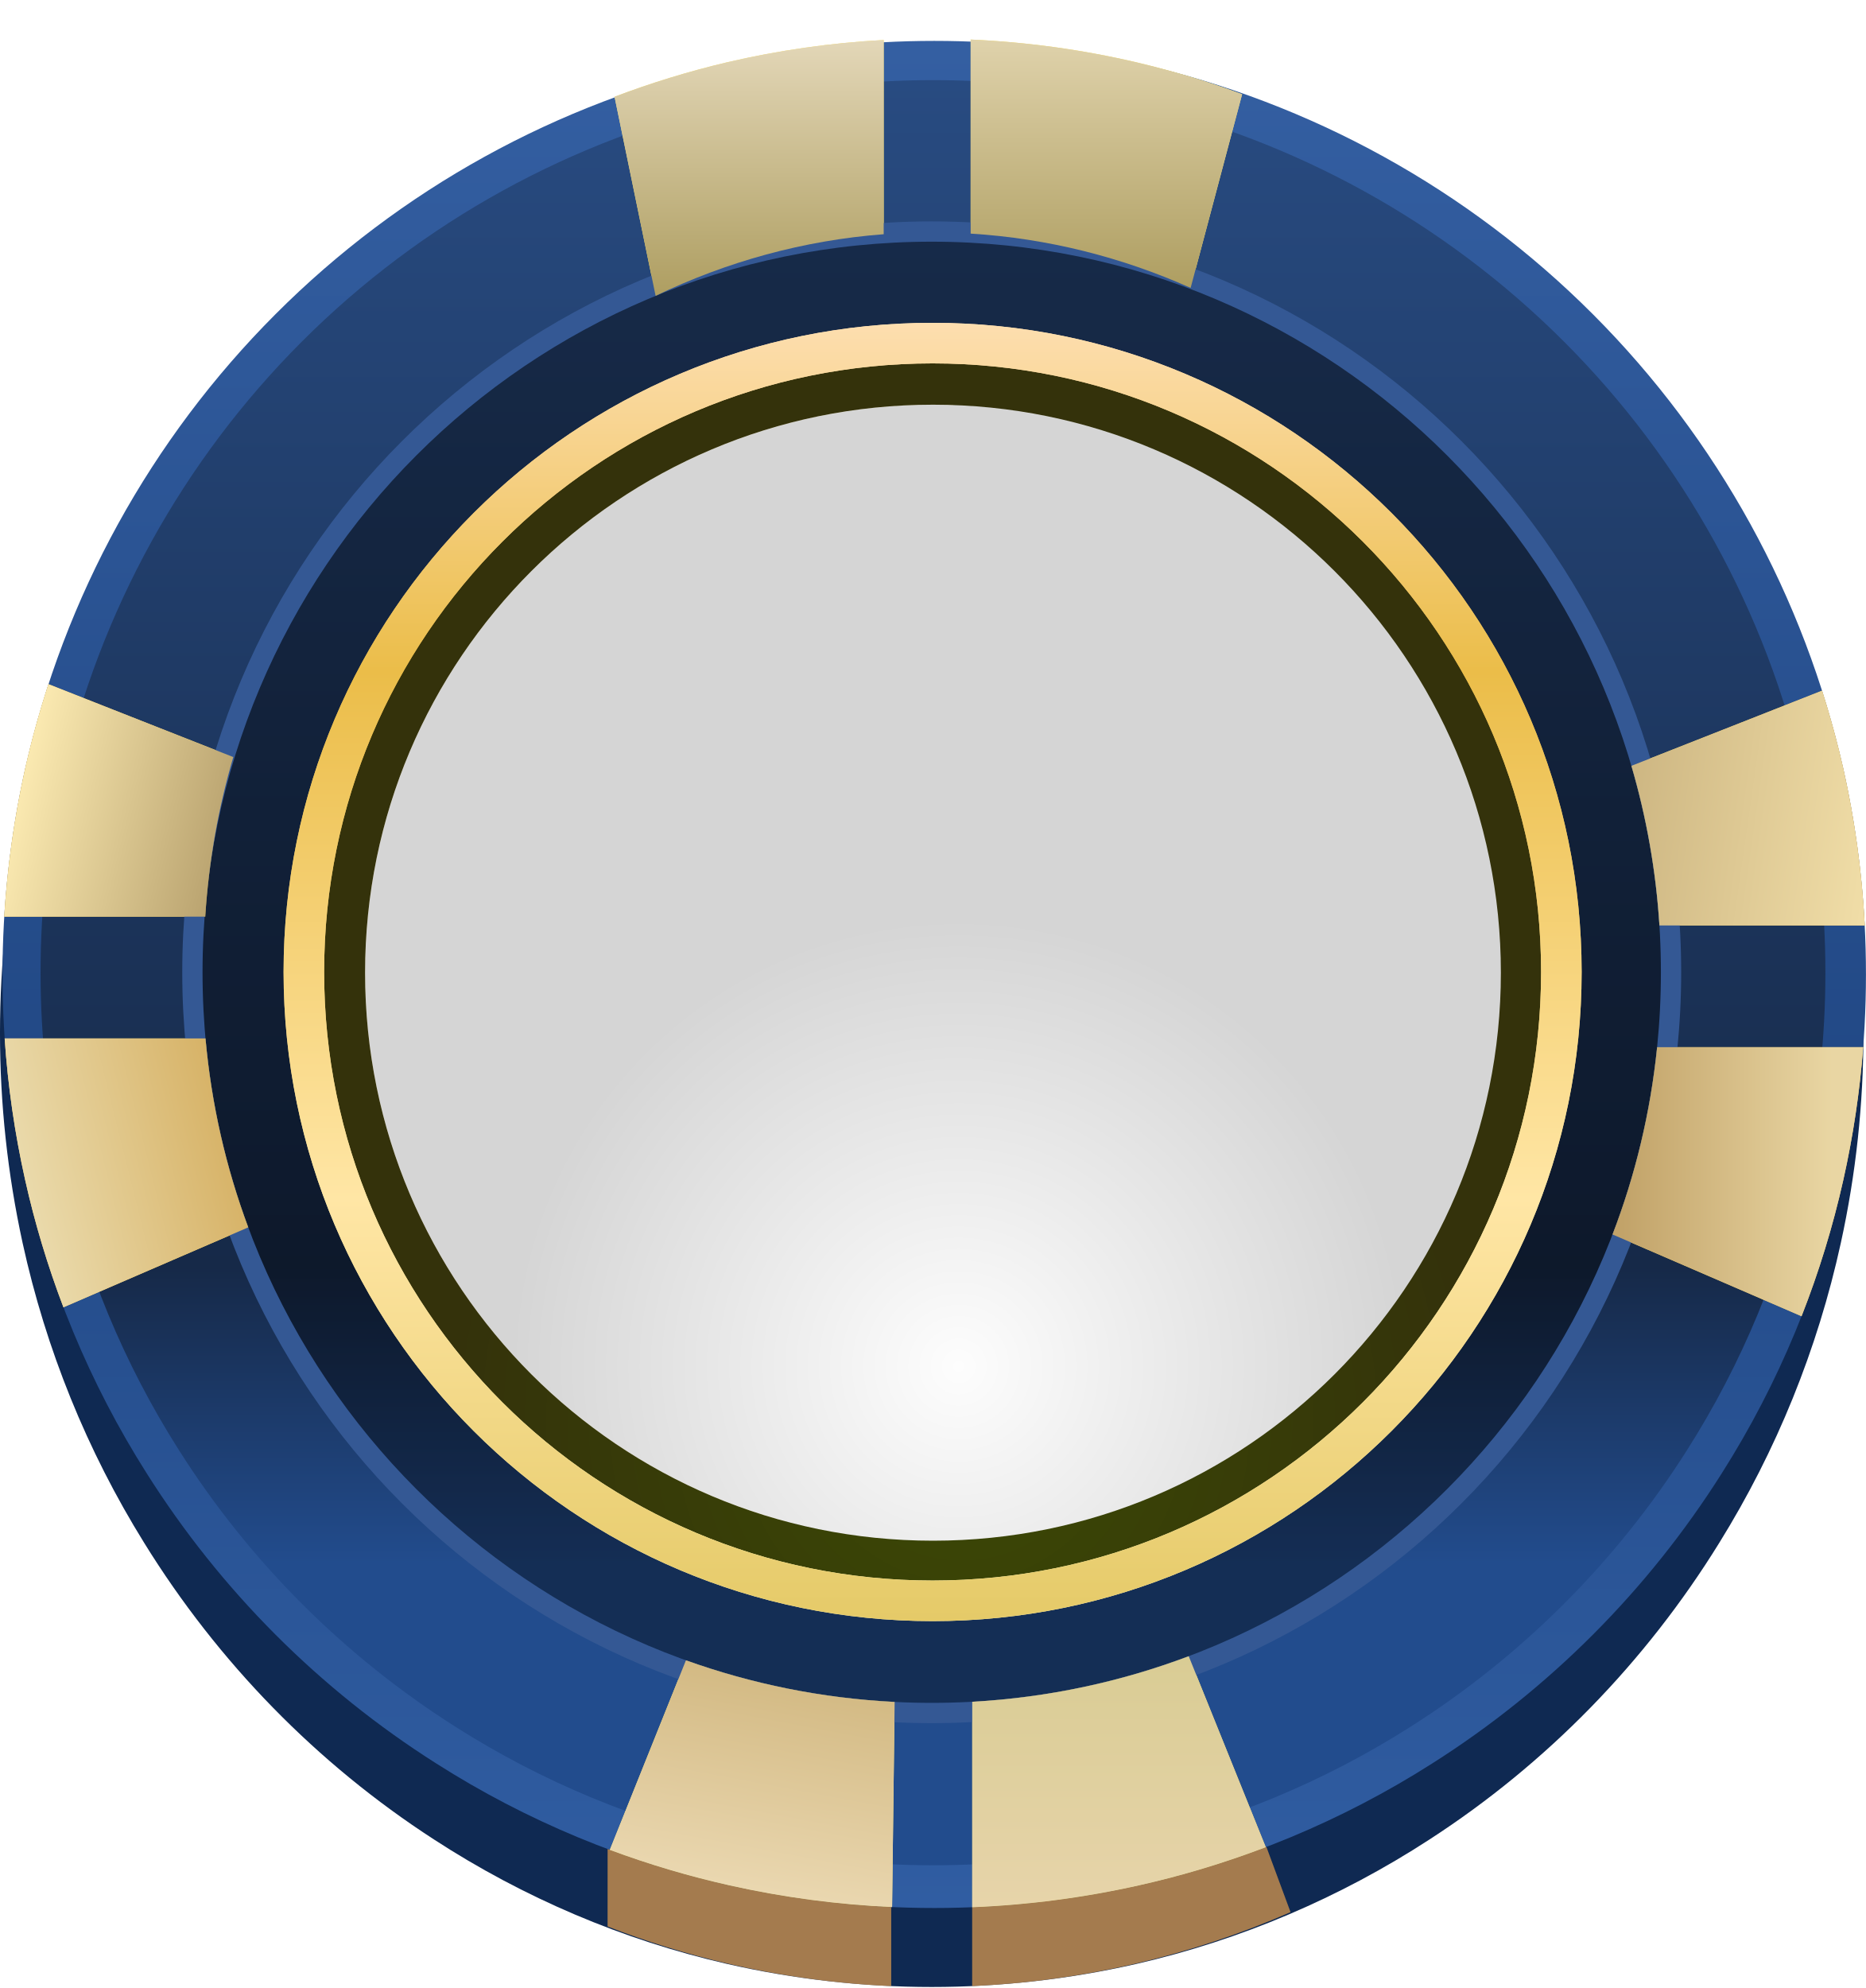
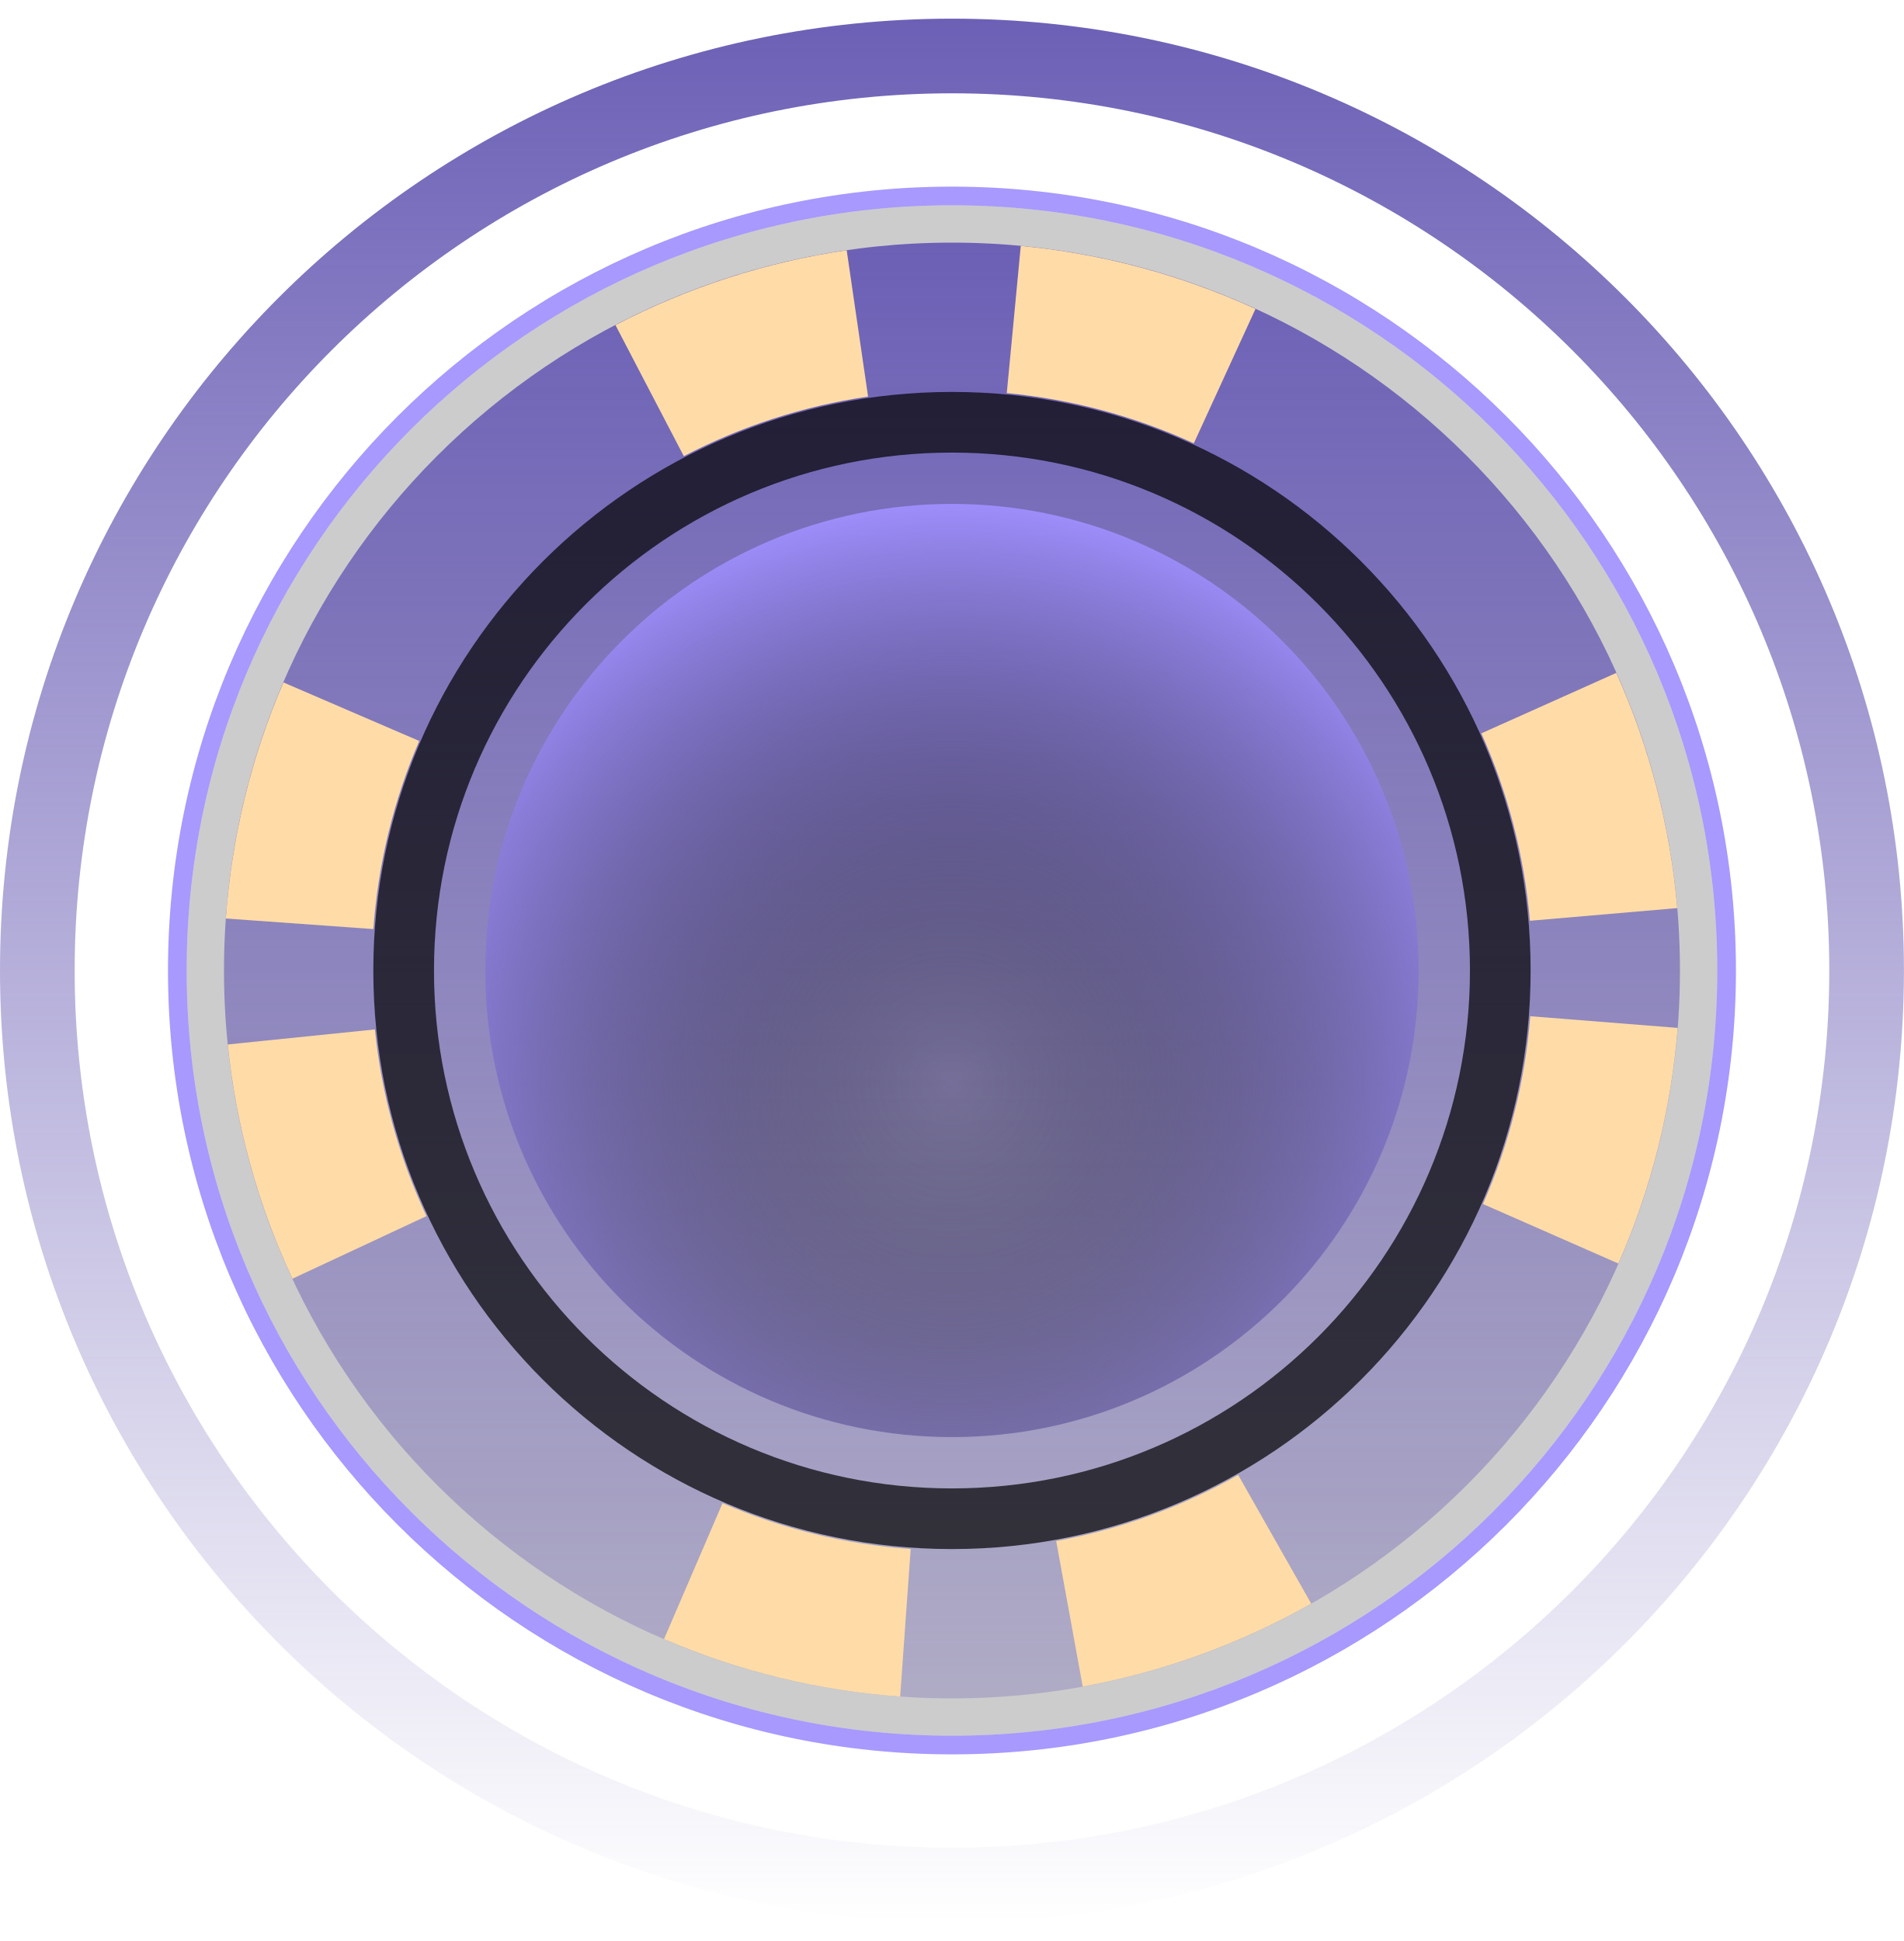
- <svg xmlns="http://www.w3.org/2000/svg" width="46" height="49" viewBox="0 0 46 49" fill="none">
-   <path d="M45.938 25.465C45.94 27.204 45.753 28.938 45.381 30.635C44.807 33.258 43.793 35.758 42.385 38.026C40.563 40.975 38.123 43.473 35.242 45.338C33.026 46.779 30.583 47.817 28.021 48.405C24.694 49.165 21.244 49.165 17.918 48.405C15.356 47.817 12.913 46.779 10.697 45.338C7.816 43.473 5.376 40.975 3.553 38.026C2.145 35.758 1.131 33.258 0.557 30.635C-0.186 27.229 -0.186 23.697 0.557 20.291C1.516 15.954 3.656 11.983 6.728 8.839C9.801 5.695 13.68 3.506 17.918 2.525C21.244 1.765 24.694 1.765 28.021 2.525C32.258 3.507 36.137 5.696 39.209 8.84C42.281 11.984 44.421 15.954 45.381 20.291C45.753 21.989 45.94 23.725 45.938 25.465Z" fill="#0F2952" />
-   <path d="M46 24.018C46.001 25.72 45.814 27.417 45.443 29.078C44.869 31.645 43.855 34.092 42.447 36.312C40.624 39.198 38.184 41.643 35.303 43.468C33.087 44.879 30.644 45.894 28.082 46.47C24.756 47.214 21.306 47.214 17.979 46.47C15.417 45.894 12.974 44.879 10.758 43.468C7.877 41.643 5.437 39.198 3.615 36.312C2.207 34.092 1.193 31.645 0.619 29.078C-0.124 25.744 -0.124 22.288 0.619 18.954C1.578 14.709 3.717 10.823 6.79 7.746C9.862 4.668 13.742 2.526 17.979 1.566C21.306 0.822 24.756 0.822 28.082 1.566C32.319 2.527 36.198 4.67 39.27 7.747C42.343 10.824 44.483 14.709 45.443 18.954C45.815 20.616 46.001 22.314 46 24.018Z" fill="url(#paint0_linear_10187_104845)" />
-   <path d="M45 23.975C45.001 25.603 44.822 27.225 44.466 28.813C43.916 31.267 42.945 33.607 41.597 35.73C39.851 38.489 37.514 40.826 34.755 42.572C32.632 43.92 30.292 44.891 27.838 45.441C24.652 46.153 21.348 46.153 18.162 45.441C15.708 44.891 13.368 43.92 11.245 42.572C8.486 40.826 6.149 38.489 4.403 35.73C3.055 33.607 2.084 31.267 1.534 28.813C0.822 25.626 0.822 22.321 1.534 19.133C2.452 15.075 4.502 11.359 7.444 8.417C10.387 5.475 14.103 3.427 18.162 2.509C21.348 1.797 24.652 1.797 27.838 2.509C31.896 3.428 35.612 5.476 38.554 8.418C41.497 11.36 43.547 15.075 44.466 19.133C44.822 20.723 45.001 22.346 45 23.975Z" fill="url(#paint1_linear_10187_104845)" />
-   <path fill-rule="evenodd" clip-rule="evenodd" d="M23.967 47.009V48.953C25.328 48.891 26.684 48.705 28.02 48.393C29.32 48.088 30.59 47.665 31.814 47.13L31.219 45.523C30.199 45.913 29.151 46.23 28.082 46.47C26.725 46.773 25.348 46.953 23.967 47.009Z" fill="#B7762A" fill-opacity="0.5" />
-   <path fill-rule="evenodd" clip-rule="evenodd" d="M14.98 45.575L14.979 47.483C15.937 47.855 16.918 48.159 17.918 48.393C19.254 48.705 20.61 48.892 21.97 48.953V47.004C20.631 46.942 19.296 46.764 17.979 46.47C16.958 46.24 15.956 45.941 14.98 45.575Z" fill="#B7762A" fill-opacity="0.5" />
-   <path fill-rule="evenodd" clip-rule="evenodd" d="M44.918 17.024C45.12 17.658 45.296 18.301 45.443 18.954C45.727 20.223 45.903 21.513 45.97 22.81H40.909C40.823 21.452 40.587 20.136 40.218 18.876L44.918 17.024Z" fill="url(#paint2_linear_10187_104845)" />
-   <path fill-rule="evenodd" clip-rule="evenodd" d="M39.753 30.427C40.313 28.97 40.688 27.422 40.852 25.811H45.932C45.847 26.91 45.684 28.001 45.443 29.078C45.186 30.226 44.841 31.351 44.412 32.442L39.753 30.427Z" fill="url(#paint3_linear_10187_104845)" />
-   <path fill-rule="evenodd" clip-rule="evenodd" d="M23.929 0.975C25.302 1.035 26.671 1.222 28.02 1.537C28.904 1.746 29.773 2.009 30.621 2.323L29.352 7.096C27.653 6.339 25.83 5.875 23.929 5.758V0.975Z" fill="#FFE663" />
-   <path fill-rule="evenodd" clip-rule="evenodd" d="M21.785 0.986V5.773C19.806 5.924 17.915 6.45 16.162 7.292L15.15 2.385C16.052 2.043 16.976 1.759 17.918 1.537C19.194 1.239 20.487 1.055 21.785 0.986Z" fill="#FFE663" />
-   <path fill-rule="evenodd" clip-rule="evenodd" d="M5.066 25.595C5.211 27.219 5.572 28.781 6.12 30.252L1.564 32.222C1.175 31.2 0.858 30.15 0.619 29.078C0.362 27.928 0.194 26.764 0.115 25.595H5.066Z" fill="url(#paint4_linear_10187_104845)" />
-   <path fill-rule="evenodd" clip-rule="evenodd" d="M0.105 22.593C0.18 21.372 0.351 20.155 0.619 18.954C0.778 18.246 0.971 17.549 1.195 16.864L5.751 18.66C5.382 19.919 5.146 21.236 5.06 22.593H0.105Z" fill="url(#paint5_linear_10187_104845)" />
-   <path fill-rule="evenodd" clip-rule="evenodd" d="M23.968 41.945C25.837 41.842 27.631 41.453 29.305 40.822L31.204 45.529C30.189 45.916 29.146 46.231 28.082 46.469C26.726 46.773 25.349 46.953 23.968 47.009V41.945Z" fill="#FFE663" />
-   <path fill-rule="evenodd" clip-rule="evenodd" d="M16.91 40.923C18.53 41.504 20.258 41.859 22.055 41.949L21.992 47.004C20.646 46.944 19.303 46.766 17.98 46.469C16.977 46.244 15.993 45.952 15.034 45.595L16.91 40.923Z" fill="#FFEA6A" />
-   <path d="M22.969 42.222C33.036 42.222 41.195 34.047 41.195 23.964C41.195 13.881 33.036 5.707 22.969 5.707C12.903 5.707 4.743 13.881 4.743 23.964C4.743 34.047 12.903 42.222 22.969 42.222Z" fill="black" fill-opacity="0.4" stroke="#345894" stroke-width="0.5" />
-   <path d="M38.491 23.957C38.491 32.518 31.551 39.457 22.991 39.457C14.43 39.457 7.491 32.518 7.491 23.957C7.491 15.397 14.43 8.457 22.991 8.457C31.551 8.457 38.491 15.397 38.491 23.957Z" fill="url(#paint6_radial_10187_104845)" stroke="url(#paint7_linear_10187_104845)" />
-   <path fill-rule="evenodd" clip-rule="evenodd" d="M23.509 9.984C23.34 9.978 23.17 9.975 23 9.975C15.268 9.975 9 16.243 9 23.975C9 30.456 13.403 35.908 19.381 37.503C17.78 33.154 17.225 28.223 17.999 23.151C18.765 18.134 20.731 13.637 23.509 9.984Z" fill="#D2B144" fill-opacity="0.3" />
-   <path fill-rule="evenodd" clip-rule="evenodd" d="M22.991 38.957C31.275 38.957 37.991 32.242 37.991 23.957C37.991 15.673 31.275 8.957 22.991 8.957C14.707 8.957 7.991 15.673 7.991 23.957C7.991 32.242 14.707 38.957 22.991 38.957ZM38.991 23.957C38.991 32.794 31.827 39.957 22.991 39.957C14.154 39.957 6.991 32.794 6.991 23.957C6.991 15.121 14.154 7.957 22.991 7.957C31.827 7.957 38.991 15.121 38.991 23.957Z" fill="url(#paint8_linear_10187_104845)" />
-   <path d="M23 37.975C30.732 37.975 37 31.707 37 23.975C37 16.243 30.732 9.975 23 9.975C15.268 9.975 9 16.243 9 23.975C9 31.707 15.268 37.975 23 37.975Z" fill="url(#paint9_radial_10187_104845)" />
-   <path fill-rule="evenodd" clip-rule="evenodd" d="M23.967 47.009V48.953C25.328 48.891 26.684 48.705 28.02 48.393C29.32 48.088 30.59 47.665 31.814 47.13L31.219 45.523C30.199 45.913 29.151 46.23 28.082 46.47C26.725 46.773 25.348 46.953 23.967 47.009Z" fill="#E7A85E" fill-opacity="0.5" />
-   <path fill-rule="evenodd" clip-rule="evenodd" d="M14.98 45.575L14.979 47.483C15.937 47.855 16.918 48.159 17.918 48.393C19.254 48.705 20.61 48.892 21.97 48.953V47.004C20.631 46.942 19.296 46.764 17.979 46.47C16.958 46.24 15.956 45.941 14.98 45.575Z" fill="#E7A85E" fill-opacity="0.5" />
-   <path fill-rule="evenodd" clip-rule="evenodd" d="M44.918 17.024C45.12 17.658 45.296 18.301 45.443 18.954C45.727 20.223 45.903 21.513 45.97 22.81H40.909C40.823 21.452 40.587 20.136 40.218 18.876L44.918 17.024Z" fill="url(#paint10_linear_10187_104845)" />
-   <path fill-rule="evenodd" clip-rule="evenodd" d="M39.753 30.427C40.313 28.97 40.688 27.422 40.852 25.811H45.932C45.847 26.91 45.684 28.001 45.443 29.078C45.186 30.226 44.841 31.351 44.412 32.442L39.753 30.427Z" fill="url(#paint11_linear_10187_104845)" />
-   <path fill-rule="evenodd" clip-rule="evenodd" d="M23.929 0.975C25.302 1.035 26.671 1.222 28.02 1.537C28.904 1.746 29.773 2.009 30.621 2.323L29.352 7.096C27.653 6.339 25.83 5.875 23.929 5.758V0.975Z" fill="url(#paint12_linear_10187_104845)" />
-   <path fill-rule="evenodd" clip-rule="evenodd" d="M21.785 0.986V5.773C19.806 5.924 17.915 6.45 16.162 7.292L15.15 2.385C16.052 2.043 16.976 1.759 17.918 1.537C19.194 1.239 20.487 1.055 21.785 0.986Z" fill="url(#paint13_linear_10187_104845)" />
-   <path fill-rule="evenodd" clip-rule="evenodd" d="M5.066 25.595C5.211 27.219 5.572 28.781 6.12 30.252L1.564 32.222C1.175 31.2 0.858 30.15 0.619 29.078C0.362 27.928 0.194 26.764 0.115 25.595H5.066Z" fill="url(#paint14_linear_10187_104845)" />
-   <path fill-rule="evenodd" clip-rule="evenodd" d="M0.105 22.593C0.18 21.372 0.351 20.155 0.619 18.954C0.778 18.246 0.971 17.549 1.195 16.864L5.751 18.66C5.382 19.919 5.146 21.236 5.06 22.593H0.105Z" fill="url(#paint15_linear_10187_104845)" />
-   <path fill-rule="evenodd" clip-rule="evenodd" d="M23.968 41.945C25.837 41.842 27.631 41.453 29.305 40.822L31.204 45.529C30.189 45.916 29.146 46.231 28.082 46.469C26.726 46.773 25.349 46.953 23.968 47.009V41.945Z" fill="url(#paint16_linear_10187_104845)" />
-   <path fill-rule="evenodd" clip-rule="evenodd" d="M16.91 40.923C18.53 41.504 20.258 41.859 22.055 41.949L21.992 47.004C20.646 46.944 19.303 46.766 17.98 46.469C16.977 46.244 15.993 45.952 15.034 45.595L16.91 40.923Z" fill="url(#paint17_linear_10187_104845)" />
+ <svg xmlns="http://www.w3.org/2000/svg" width="51" height="52" viewBox="0 0 51 52" fill="none">
+   <path fill-rule="evenodd" clip-rule="evenodd" d="M2 26C2 38.979 12.521 49.5 25.5 49.5C38.479 49.5 49 38.979 49 26C49 13.021 38.479 2.5 25.5 2.5C12.521 2.5 2 13.021 2 26ZM25.5 0.5C11.417 0.5 0 11.917 0 26C0 40.083 11.417 51.5 25.5 51.5C39.583 51.5 51 40.083 51 26C51 11.917 39.583 0.5 25.5 0.5Z" fill="url(#paint0_linear_10472_18798)" />
+   <path fill-rule="evenodd" clip-rule="evenodd" d="M25.5 47C13.902 47 4.5 37.598 4.5 26C4.5 14.402 13.902 5 25.5 5C37.098 5 46.5 14.402 46.5 26C46.5 37.598 37.098 47 25.5 47ZM25.5 5.5C14.178 5.5 5 14.678 5 26C5 37.322 14.178 46.5 25.5 46.5C36.822 46.5 46 37.322 46 26C46 14.678 36.822 5.5 25.5 5.5Z" fill="#A799FF" />
+   <path d="M5 26C5 14.678 14.178 5.5 25.5 5.5C36.822 5.5 46 14.678 46 26C46 37.322 36.822 46.5 25.5 46.5C14.178 46.5 5 37.322 5 26Z" fill="black" fill-opacity="0.2" />
+   <path d="M6 26C6 15.23 14.73 6.5 25.5 6.5C36.27 6.5 45 15.23 45 26C45 36.77 36.27 45.5 25.5 45.5C14.73 45.5 6 36.77 6 26Z" fill="url(#paint1_linear_10472_18798)" />
+   <path d="M41 26C41 17.44 34.06 10.5 25.5 10.5C16.94 10.5 10 17.44 10 26C10 34.56 16.94 41.5 25.5 41.5C34.06 41.5 41 34.56 41 26ZM11.625 26C11.625 18.337 17.837 12.125 25.5 12.125C33.163 12.125 39.375 18.337 39.375 26C39.375 33.663 33.163 39.875 25.5 39.875C17.837 39.875 11.625 33.663 11.625 26Z" fill="black" fill-opacity="0.7" />
+   <circle cx="12.5" cy="12.5" r="12.5" transform="matrix(1 0 0 -1 13 38.5)" fill="url(#paint2_radial_10472_18798)" />
+   <path fill-rule="evenodd" clip-rule="evenodd" d="M27.343 6.588C29.518 6.794 31.643 7.365 33.63 8.276L31.978 11.877C30.395 11.151 28.702 10.696 26.968 10.532L27.343 6.588ZM35.122 42.961C33.221 44.039 31.153 44.791 29.003 45.183L28.292 41.286C30.005 40.973 31.653 40.375 33.167 39.516L35.122 42.961ZM17.787 43.911C19.794 44.775 21.932 45.296 24.112 45.451L24.394 41.5C22.657 41.376 20.953 40.961 19.354 40.272L17.787 43.911ZM16.486 8.709C18.424 7.699 20.518 7.021 22.68 6.705L23.253 10.625C21.53 10.877 19.862 11.416 18.317 12.221L16.486 8.709ZM6.101 27.982C6.323 30.156 6.909 32.277 7.834 34.257L11.423 32.58C10.686 31.002 10.219 29.312 10.042 27.579L6.101 27.982ZM6.05 24.607C6.206 22.427 6.727 20.29 7.592 18.283L11.23 19.851C10.541 21.45 10.126 23.153 10.001 24.89L6.05 24.607ZM44.939 27.538C44.767 29.716 44.23 31.85 43.35 33.85L39.724 32.256C40.425 30.662 40.853 28.961 40.99 27.225L44.939 27.538ZM44.928 24.328C44.741 22.151 44.189 20.021 43.295 18.027L39.68 19.647C40.392 21.236 40.832 22.933 40.981 24.668L44.928 24.328Z" fill="#FFDCA7" />
  <defs>
-     <linearGradient id="paint0_linear_10187_104845" x1="23.031" y1="1.008" x2="23.031" y2="47.028" gradientUnits="userSpaceOnUse">
-       <stop stop-color="#345FA2" />
-       <stop offset="0.545" stop-color="#224986" />
-       <stop offset="1" stop-color="#305DA2" />
+     <linearGradient id="paint0_linear_10472_18798" x1="25.5" y1="0.5" x2="25.5" y2="51.5" gradientUnits="userSpaceOnUse">
+       <stop stop-color="#6C60B6" />
+       <stop offset="1" stop-color="#6C60B6" stop-opacity="0" />
    </linearGradient>
-     <linearGradient id="paint1_linear_10187_104845" x1="23" y1="1.975" x2="23" y2="45.975" gradientUnits="userSpaceOnUse">
-       <stop stop-color="#284B81" />
-       <stop offset="0.665" stop-color="#162948" />
-       <stop offset="0.831" stop-color="#224C8D" />
+     <linearGradient id="paint1_linear_10472_18798" x1="24.407" y1="6.5" x2="24.407" y2="45.5" gradientUnits="userSpaceOnUse">
+       <stop stop-color="#6C60B6" />
+       <stop offset="1" stop-color="#6C60B6" stop-opacity="0.3" />
    </linearGradient>
-     <linearGradient id="paint2_linear_10187_104845" x1="40" y1="19.954" x2="47" y2="20.954" gradientUnits="userSpaceOnUse">
-       <stop stop-color="#FFE663" />
-       <stop offset="0.878" stop-color="#FEC046" />
-     </linearGradient>
-     <linearGradient id="paint3_linear_10187_104845" x1="40" y1="28.954" x2="46" y2="28.954" gradientUnits="userSpaceOnUse">
-       <stop stop-color="#FFDB5A" />
-       <stop offset="0.863" stop-color="#FECA4E" />
-     </linearGradient>
-     <linearGradient id="paint4_linear_10187_104845" x1="6" y1="27.454" x2="1.11032e-07" y2="28.954" gradientUnits="userSpaceOnUse">
-       <stop stop-color="#FFDC5B" />
-       <stop offset="1" stop-color="#FECA4D" />
-     </linearGradient>
-     <linearGradient id="paint5_linear_10187_104845" x1="3.80445e-08" y1="19.954" x2="6" y2="21.454" gradientUnits="userSpaceOnUse">
-       <stop stop-color="#FECA4E" />
-       <stop offset="1" stop-color="#FFDA5A" />
-     </linearGradient>
-     <radialGradient id="paint6_radial_10187_104845" cx="0" cy="0" r="1" gradientUnits="userSpaceOnUse" gradientTransform="translate(23.7151 35.0603) rotate(90) scale(15.3089)">
-       <stop stop-color="#3C4A04" />
-       <stop offset="0.825" stop-color="#34320B" />
+     <radialGradient id="paint2_radial_10472_18798" cx="0" cy="0" r="1" gradientUnits="userSpaceOnUse" gradientTransform="translate(12.5 9.52285) rotate(90) scale(15.4772)">
+       <stop stop-opacity="0.2" />
+       <stop offset="1" stop-color="#9D8EFB" />
    </radialGradient>
-     <linearGradient id="paint7_linear_10187_104845" x1="22.991" y1="7.957" x2="22.991" y2="39.957" gradientUnits="userSpaceOnUse">
-       <stop stop-color="#FDDEAF" />
-       <stop offset="0.269" stop-color="#D7AD54" />
-       <stop offset="1" stop-color="#FDF8CB" />
-     </linearGradient>
-     <linearGradient id="paint8_linear_10187_104845" x1="22.991" y1="7.957" x2="22.991" y2="39.957" gradientUnits="userSpaceOnUse">
-       <stop stop-color="#FDDEAF" />
-       <stop offset="0.269" stop-color="#EBBD49" />
-       <stop offset="0.675" stop-color="#FFE6A5" />
-       <stop offset="1" stop-color="#E5CA68" />
-     </linearGradient>
-     <radialGradient id="paint9_radial_10187_104845" cx="0" cy="0" r="1" gradientUnits="userSpaceOnUse" gradientTransform="translate(23.6339 33.6903) rotate(90) scale(13.3953)">
-       <stop stop-color="#FDFDFD" />
-       <stop offset="0.825" stop-color="#D5D5D5" />
-     </radialGradient>
-     <linearGradient id="paint10_linear_10187_104845" x1="40" y1="19.954" x2="47" y2="20.954" gradientUnits="userSpaceOnUse">
-       <stop stop-color="#CDB682" />
-       <stop offset="0.878" stop-color="#F0DDA7" />
-     </linearGradient>
-     <linearGradient id="paint11_linear_10187_104845" x1="40" y1="28.954" x2="46" y2="28.954" gradientUnits="userSpaceOnUse">
-       <stop stop-color="#C2A369" />
-       <stop offset="0.863" stop-color="#E9D6A3" />
-     </linearGradient>
-     <linearGradient id="paint12_linear_10187_104845" x1="27.275" y1="0.975" x2="27.275" y2="7.096" gradientUnits="userSpaceOnUse">
-       <stop stop-color="#DFD2AB" />
-       <stop offset="1" stop-color="#AE9E61" />
-     </linearGradient>
-     <linearGradient id="paint13_linear_10187_104845" x1="18.468" y1="0.986" x2="18.468" y2="7.292" gradientUnits="userSpaceOnUse">
-       <stop stop-color="#E3D7B8" />
-       <stop offset="1" stop-color="#AE9E61" />
-     </linearGradient>
-     <linearGradient id="paint14_linear_10187_104845" x1="6" y1="27.454" x2="1.11032e-07" y2="28.954" gradientUnits="userSpaceOnUse">
-       <stop stop-color="#D5AF61" />
-       <stop offset="1" stop-color="#ECDEB2" />
-     </linearGradient>
-     <linearGradient id="paint15_linear_10187_104845" x1="3.80445e-08" y1="19.954" x2="6" y2="21.454" gradientUnits="userSpaceOnUse">
-       <stop stop-color="#FFEEB5" />
-       <stop offset="1" stop-color="#B29B68" />
-     </linearGradient>
-     <linearGradient id="paint16_linear_10187_104845" x1="27.586" y1="40.822" x2="27.586" y2="47.009" gradientUnits="userSpaceOnUse">
-       <stop stop-color="#DCC593" />
-       <stop offset="0" stop-color="#D9CC94" />
-       <stop offset="1" stop-color="#E7D4AA" />
-     </linearGradient>
-     <linearGradient id="paint17_linear_10187_104845" x1="20.5" y1="40.954" x2="19" y2="48.954" gradientUnits="userSpaceOnUse">
-       <stop stop-color="#D0B67E" />
-       <stop offset="1" stop-color="#F4E4C3" />
-     </linearGradient>
  </defs>
</svg>
